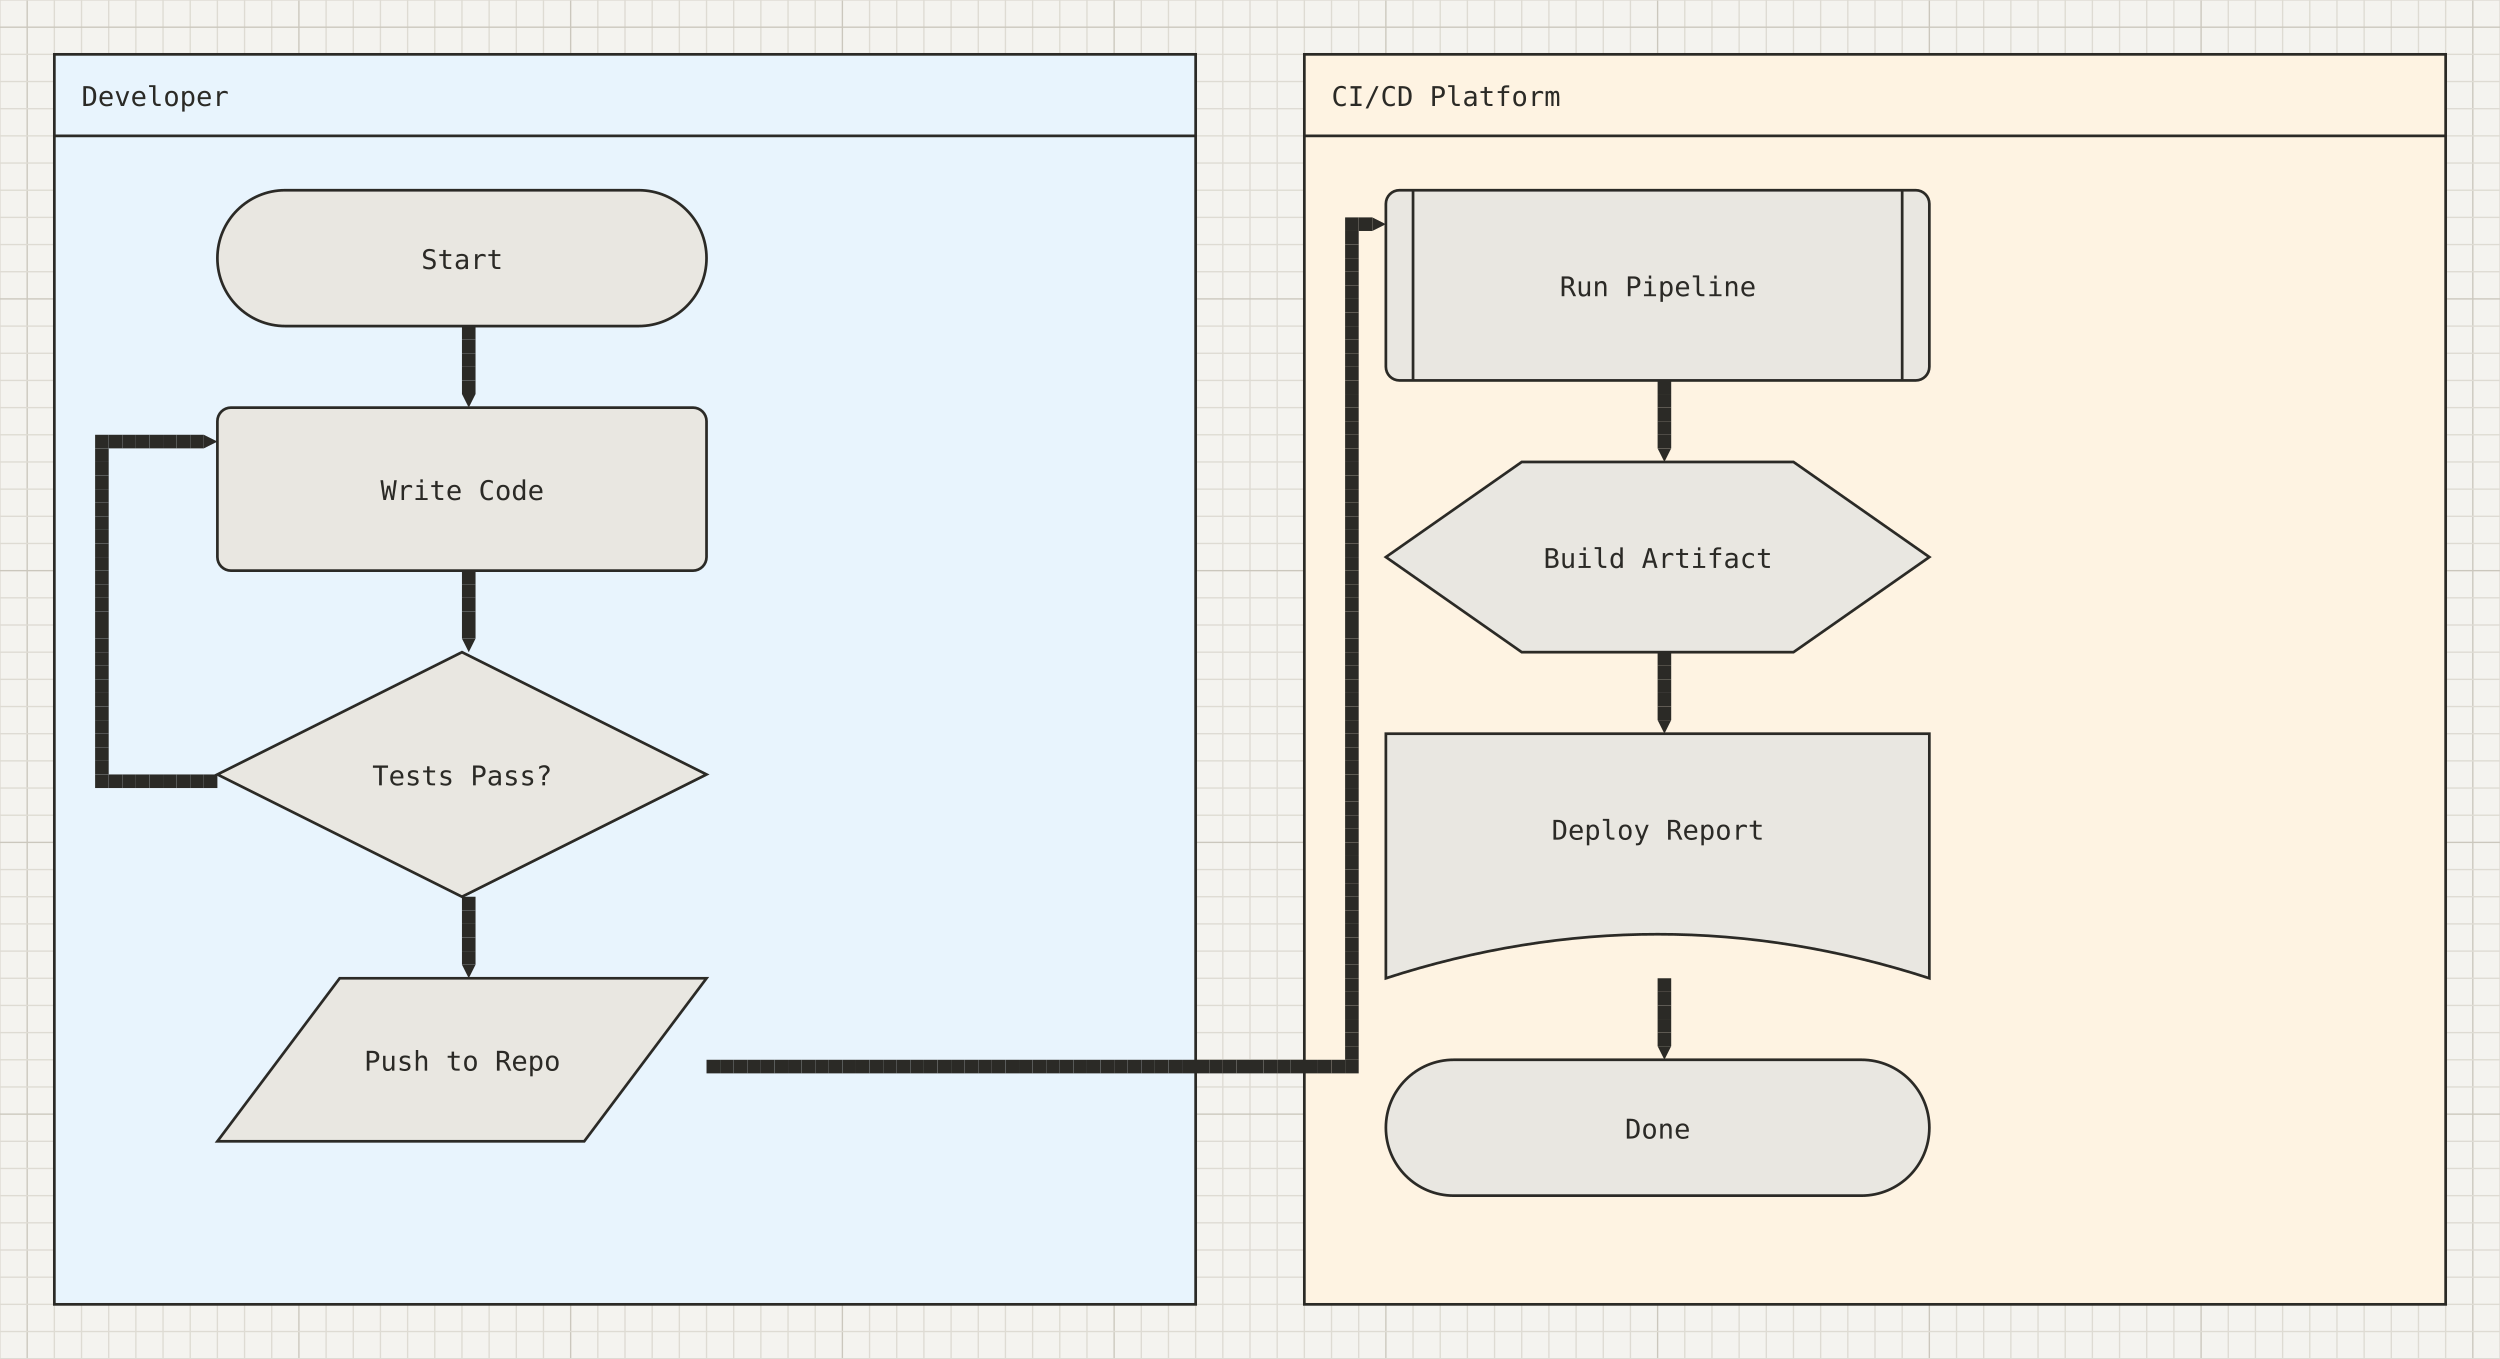
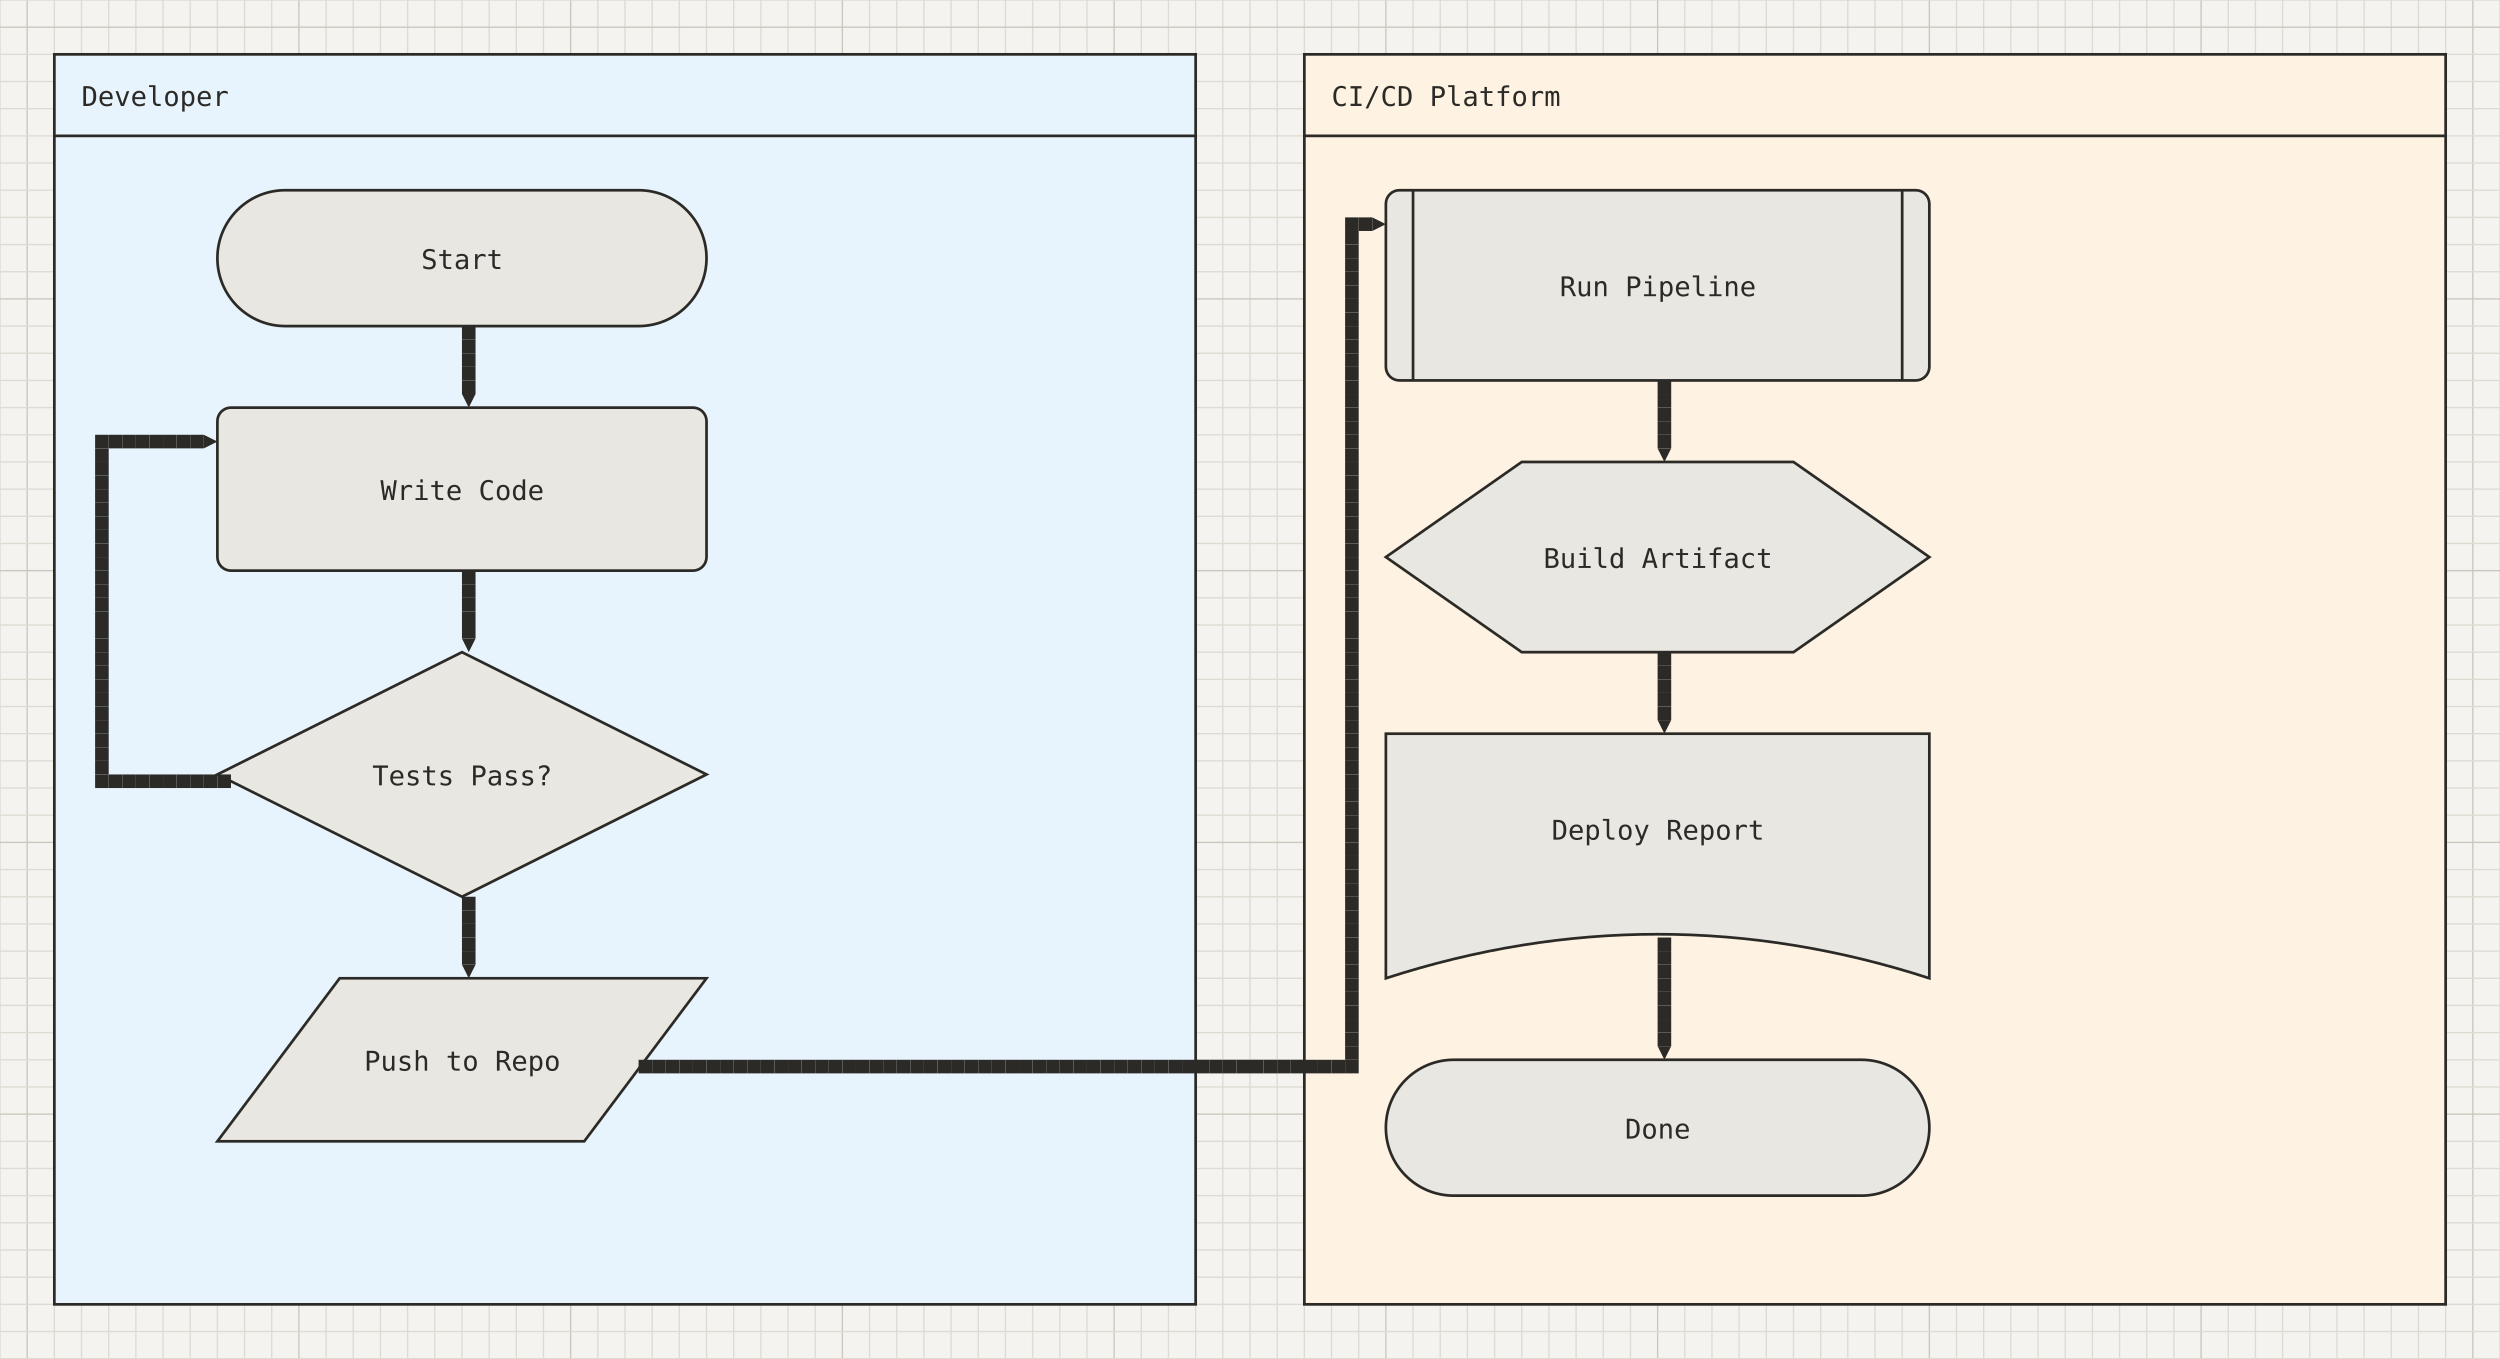
<svg xmlns="http://www.w3.org/2000/svg" width="920" height="500" viewBox="0 0 920 500" font-family="ui-monospace, SFMono-Regular, &quot;Cascadia Mono&quot;, Menlo, Consolas, monospace">
  <style>
  .bg { fill: #f4f3ef; }
  .grid { stroke: #dedbd3; stroke-width: 0.5; }
  .grid-major { stroke: #cbc7bd; stroke-width: 0.5; }
  .box { fill: #e9e7e1; stroke: #2b2a26; stroke-width: 1; }
  .box-label { fill: #2b2a26; }
  .stroke { fill: #2b2a26; }
  .hop { stroke: #2b2a26; }
  .free-text { fill: #6b6862; }
  .hit-S0 { fill: #8a5b56; opacity: 0.30; }
  .hit-S1 { fill: #96755c; opacity: 0.28; }
  .hit-S2 { fill: #87805a; opacity: 0.24; }
  .hit-S3 { fill: #4a6572; opacity: 0.20; }
  .dimmed { fill: url(#tp-stipple); }
  .dither-run { fill: #2b2a26; }
  .simplify-run { fill: #2b2a26; }
  @media (prefers-color-scheme: dark) {
    .bg { fill: #1a1917; }
    .grid { stroke: #2e2c28; }
    .grid-major { stroke: #3d3a35; }
    .box { fill: #232220; stroke: #dedbd3; }
    .box-label { fill: #dedbd3; }
    .free-text { fill: #9a968d; }
    .stroke { fill: #dedbd3; }
    .hop { stroke: #dedbd3; }
  }
</style>
  <defs>
    <pattern id="tp-stipple" width="10" height="10" patternUnits="userSpaceOnUse">
      <rect width="5" height="5" fill="#2b2a26" />
      <rect x="5" y="5" width="5" height="5" fill="#2b2a26" />
    </pattern>
  </defs>
  <rect class="bg" x="0" y="0" width="920" height="500" />
  <g transform="translate(10,10)">
    <line class="grid" x1="-30" y1="-30" x2="-30" y2="510" />
    <line class="grid" x1="-20" y1="-30" x2="-20" y2="510" />
    <line class="grid" x1="-10" y1="-30" x2="-10" y2="510" />
    <line class="grid-major" x1="0" y1="-30" x2="0" y2="510" />
    <line class="grid" x1="10" y1="-30" x2="10" y2="510" />
    <line class="grid" x1="20" y1="-30" x2="20" y2="510" />
    <line class="grid" x1="30" y1="-30" x2="30" y2="510" />
    <line class="grid" x1="40" y1="-30" x2="40" y2="510" />
    <line class="grid" x1="50" y1="-30" x2="50" y2="510" />
    <line class="grid" x1="60" y1="-30" x2="60" y2="510" />
    <line class="grid" x1="70" y1="-30" x2="70" y2="510" />
    <line class="grid" x1="80" y1="-30" x2="80" y2="510" />
    <line class="grid" x1="90" y1="-30" x2="90" y2="510" />
    <line class="grid-major" x1="100" y1="-30" x2="100" y2="510" />
    <line class="grid" x1="110" y1="-30" x2="110" y2="510" />
    <line class="grid" x1="120" y1="-30" x2="120" y2="510" />
    <line class="grid" x1="130" y1="-30" x2="130" y2="510" />
    <line class="grid" x1="140" y1="-30" x2="140" y2="510" />
    <line class="grid" x1="150" y1="-30" x2="150" y2="510" />
    <line class="grid" x1="160" y1="-30" x2="160" y2="510" />
    <line class="grid" x1="170" y1="-30" x2="170" y2="510" />
    <line class="grid" x1="180" y1="-30" x2="180" y2="510" />
    <line class="grid" x1="190" y1="-30" x2="190" y2="510" />
    <line class="grid-major" x1="200" y1="-30" x2="200" y2="510" />
    <line class="grid" x1="210" y1="-30" x2="210" y2="510" />
    <line class="grid" x1="220" y1="-30" x2="220" y2="510" />
    <line class="grid" x1="230" y1="-30" x2="230" y2="510" />
    <line class="grid" x1="240" y1="-30" x2="240" y2="510" />
    <line class="grid" x1="250" y1="-30" x2="250" y2="510" />
    <line class="grid" x1="260" y1="-30" x2="260" y2="510" />
    <line class="grid" x1="270" y1="-30" x2="270" y2="510" />
    <line class="grid" x1="280" y1="-30" x2="280" y2="510" />
    <line class="grid" x1="290" y1="-30" x2="290" y2="510" />
    <line class="grid-major" x1="300" y1="-30" x2="300" y2="510" />
    <line class="grid" x1="310" y1="-30" x2="310" y2="510" />
    <line class="grid" x1="320" y1="-30" x2="320" y2="510" />
    <line class="grid" x1="330" y1="-30" x2="330" y2="510" />
    <line class="grid" x1="340" y1="-30" x2="340" y2="510" />
    <line class="grid" x1="350" y1="-30" x2="350" y2="510" />
    <line class="grid" x1="360" y1="-30" x2="360" y2="510" />
    <line class="grid" x1="370" y1="-30" x2="370" y2="510" />
    <line class="grid" x1="380" y1="-30" x2="380" y2="510" />
    <line class="grid" x1="390" y1="-30" x2="390" y2="510" />
    <line class="grid-major" x1="400" y1="-30" x2="400" y2="510" />
    <line class="grid" x1="410" y1="-30" x2="410" y2="510" />
    <line class="grid" x1="420" y1="-30" x2="420" y2="510" />
    <line class="grid" x1="430" y1="-30" x2="430" y2="510" />
    <line class="grid" x1="440" y1="-30" x2="440" y2="510" />
    <line class="grid" x1="450" y1="-30" x2="450" y2="510" />
    <line class="grid" x1="460" y1="-30" x2="460" y2="510" />
    <line class="grid" x1="470" y1="-30" x2="470" y2="510" />
    <line class="grid" x1="480" y1="-30" x2="480" y2="510" />
    <line class="grid" x1="490" y1="-30" x2="490" y2="510" />
    <line class="grid-major" x1="500" y1="-30" x2="500" y2="510" />
    <line class="grid" x1="510" y1="-30" x2="510" y2="510" />
    <line class="grid" x1="520" y1="-30" x2="520" y2="510" />
    <line class="grid" x1="530" y1="-30" x2="530" y2="510" />
    <line class="grid" x1="540" y1="-30" x2="540" y2="510" />
    <line class="grid" x1="550" y1="-30" x2="550" y2="510" />
    <line class="grid" x1="560" y1="-30" x2="560" y2="510" />
    <line class="grid" x1="570" y1="-30" x2="570" y2="510" />
    <line class="grid" x1="580" y1="-30" x2="580" y2="510" />
    <line class="grid" x1="590" y1="-30" x2="590" y2="510" />
    <line class="grid-major" x1="600" y1="-30" x2="600" y2="510" />
    <line class="grid" x1="610" y1="-30" x2="610" y2="510" />
    <line class="grid" x1="620" y1="-30" x2="620" y2="510" />
    <line class="grid" x1="630" y1="-30" x2="630" y2="510" />
    <line class="grid" x1="640" y1="-30" x2="640" y2="510" />
    <line class="grid" x1="650" y1="-30" x2="650" y2="510" />
    <line class="grid" x1="660" y1="-30" x2="660" y2="510" />
    <line class="grid" x1="670" y1="-30" x2="670" y2="510" />
    <line class="grid" x1="680" y1="-30" x2="680" y2="510" />
    <line class="grid" x1="690" y1="-30" x2="690" y2="510" />
    <line class="grid-major" x1="700" y1="-30" x2="700" y2="510" />
    <line class="grid" x1="710" y1="-30" x2="710" y2="510" />
    <line class="grid" x1="720" y1="-30" x2="720" y2="510" />
    <line class="grid" x1="730" y1="-30" x2="730" y2="510" />
    <line class="grid" x1="740" y1="-30" x2="740" y2="510" />
    <line class="grid" x1="750" y1="-30" x2="750" y2="510" />
    <line class="grid" x1="760" y1="-30" x2="760" y2="510" />
    <line class="grid" x1="770" y1="-30" x2="770" y2="510" />
    <line class="grid" x1="780" y1="-30" x2="780" y2="510" />
    <line class="grid" x1="790" y1="-30" x2="790" y2="510" />
    <line class="grid-major" x1="800" y1="-30" x2="800" y2="510" />
    <line class="grid" x1="810" y1="-30" x2="810" y2="510" />
    <line class="grid" x1="820" y1="-30" x2="820" y2="510" />
    <line class="grid" x1="830" y1="-30" x2="830" y2="510" />
    <line class="grid" x1="840" y1="-30" x2="840" y2="510" />
    <line class="grid" x1="850" y1="-30" x2="850" y2="510" />
    <line class="grid" x1="860" y1="-30" x2="860" y2="510" />
    <line class="grid" x1="870" y1="-30" x2="870" y2="510" />
    <line class="grid" x1="880" y1="-30" x2="880" y2="510" />
    <line class="grid" x1="890" y1="-30" x2="890" y2="510" />
    <line class="grid-major" x1="900" y1="-30" x2="900" y2="510" />
    <line class="grid" x1="910" y1="-30" x2="910" y2="510" />
    <line class="grid" x1="920" y1="-30" x2="920" y2="510" />
    <line class="grid" x1="930" y1="-30" x2="930" y2="510" />
    <line class="grid" x1="-30" y1="-30" x2="930" y2="-30" />
    <line class="grid" x1="-30" y1="-20" x2="930" y2="-20" />
    <line class="grid" x1="-30" y1="-10" x2="930" y2="-10" />
    <line class="grid-major" x1="-30" y1="0" x2="930" y2="0" />
    <line class="grid" x1="-30" y1="10" x2="930" y2="10" />
    <line class="grid" x1="-30" y1="20" x2="930" y2="20" />
    <line class="grid" x1="-30" y1="30" x2="930" y2="30" />
    <line class="grid" x1="-30" y1="40" x2="930" y2="40" />
    <line class="grid" x1="-30" y1="50" x2="930" y2="50" />
    <line class="grid" x1="-30" y1="60" x2="930" y2="60" />
    <line class="grid" x1="-30" y1="70" x2="930" y2="70" />
    <line class="grid" x1="-30" y1="80" x2="930" y2="80" />
    <line class="grid" x1="-30" y1="90" x2="930" y2="90" />
    <line class="grid-major" x1="-30" y1="100" x2="930" y2="100" />
    <line class="grid" x1="-30" y1="110" x2="930" y2="110" />
    <line class="grid" x1="-30" y1="120" x2="930" y2="120" />
    <line class="grid" x1="-30" y1="130" x2="930" y2="130" />
    <line class="grid" x1="-30" y1="140" x2="930" y2="140" />
    <line class="grid" x1="-30" y1="150" x2="930" y2="150" />
    <line class="grid" x1="-30" y1="160" x2="930" y2="160" />
    <line class="grid" x1="-30" y1="170" x2="930" y2="170" />
    <line class="grid" x1="-30" y1="180" x2="930" y2="180" />
    <line class="grid" x1="-30" y1="190" x2="930" y2="190" />
    <line class="grid-major" x1="-30" y1="200" x2="930" y2="200" />
    <line class="grid" x1="-30" y1="210" x2="930" y2="210" />
    <line class="grid" x1="-30" y1="220" x2="930" y2="220" />
    <line class="grid" x1="-30" y1="230" x2="930" y2="230" />
    <line class="grid" x1="-30" y1="240" x2="930" y2="240" />
    <line class="grid" x1="-30" y1="250" x2="930" y2="250" />
    <line class="grid" x1="-30" y1="260" x2="930" y2="260" />
    <line class="grid" x1="-30" y1="270" x2="930" y2="270" />
    <line class="grid" x1="-30" y1="280" x2="930" y2="280" />
    <line class="grid" x1="-30" y1="290" x2="930" y2="290" />
    <line class="grid-major" x1="-30" y1="300" x2="930" y2="300" />
    <line class="grid" x1="-30" y1="310" x2="930" y2="310" />
    <line class="grid" x1="-30" y1="320" x2="930" y2="320" />
    <line class="grid" x1="-30" y1="330" x2="930" y2="330" />
    <line class="grid" x1="-30" y1="340" x2="930" y2="340" />
    <line class="grid" x1="-30" y1="350" x2="930" y2="350" />
    <line class="grid" x1="-30" y1="360" x2="930" y2="360" />
    <line class="grid" x1="-30" y1="370" x2="930" y2="370" />
    <line class="grid" x1="-30" y1="380" x2="930" y2="380" />
    <line class="grid" x1="-30" y1="390" x2="930" y2="390" />
    <line class="grid-major" x1="-30" y1="400" x2="930" y2="400" />
    <line class="grid" x1="-30" y1="410" x2="930" y2="410" />
    <line class="grid" x1="-30" y1="420" x2="930" y2="420" />
    <line class="grid" x1="-30" y1="430" x2="930" y2="430" />
    <line class="grid" x1="-30" y1="440" x2="930" y2="440" />
    <line class="grid" x1="-30" y1="450" x2="930" y2="450" />
    <line class="grid" x1="-30" y1="460" x2="930" y2="460" />
    <line class="grid" x1="-30" y1="470" x2="930" y2="470" />
    <line class="grid" x1="-30" y1="480" x2="930" y2="480" />
    <line class="grid" x1="-30" y1="490" x2="930" y2="490" />
    <line class="grid-major" x1="-30" y1="500" x2="930" y2="500" />
    <line class="grid" x1="-30" y1="510" x2="930" y2="510" />
  </g>
  <g transform="translate(10,10)">
    <g data-page="base" data-z="0" opacity="1">
      <g data-element="lane-dev">
        <path class="box" d="M10,10 H430 V470 H10 Z" data-id="lane-dev" style="fill:#e8f4fd" />
        <path class="box" d="M10,40 H430" fill="none" />
        <text class="box-label" x="20" y="29" font-size="10" textLength="54" lengthAdjust="spacingAndGlyphs" xml:space="preserve">Developer</text>
      </g>
      <g data-element="lane-cicd">
        <path class="box" d="M470,10 H890 V470 H470 Z" data-id="lane-cicd" style="fill:#fef3e2" />
        <path class="box" d="M470,40 H890" fill="none" />
        <text class="box-label" x="480" y="29" font-size="10" textLength="84" lengthAdjust="spacingAndGlyphs" xml:space="preserve">CI/CD Platform</text>
      </g>
      <g data-element="start">
        <path class="box" d="M95,60 H225 A25,25 0 0 1 225,110 H95 A25,25 0 0 1 95,60 Z" data-id="start" />
        <text class="box-label" x="145" y="89" font-size="10" textLength="30" lengthAdjust="spacingAndGlyphs" xml:space="preserve">Start</text>
      </g>
      <g data-element="write-code">
        <path class="box" d="M75,140 H245 A5,5 0 0 1 250,145 V195 A5,5 0 0 1 245,200 H75 A5,5 0 0 1 70,195 V145 A5,5 0 0 1 75,140 Z" data-id="write-code" />
        <text class="box-label" x="130" y="174" font-size="10" textLength="60" lengthAdjust="spacingAndGlyphs" xml:space="preserve">Write Code</text>
      </g>
      <g data-element="tests-pass">
        <path class="box" d="M160,230 L250,275 L160,320 L70,275 Z" data-id="tests-pass" />
        <text class="box-label" x="127" y="279" font-size="10" textLength="66" lengthAdjust="spacingAndGlyphs" xml:space="preserve">Tests Pass?</text>
      </g>
      <g data-element="push-repo">
        <path class="box" d="M115,350 H250 L205,410 H70 Z" data-id="push-repo" />
        <text class="box-label" x="124" y="384" font-size="10" textLength="72" lengthAdjust="spacingAndGlyphs" xml:space="preserve">Push to Repo</text>
      </g>
      <g data-element="run-pipeline">
        <path class="box" d="M505,60 H695 A5,5 0 0 1 700,65 V125 A5,5 0 0 1 695,130 H505 A5,5 0 0 1 500,125 V65 A5,5 0 0 1 505,60 Z" data-id="run-pipeline" />
        <path class="box" d="M510,60 V130" fill="none" />
        <path class="box" d="M690,60 V130" fill="none" />
        <text class="box-label" x="564" y="99" font-size="10" textLength="72" lengthAdjust="spacingAndGlyphs" xml:space="preserve">Run Pipeline</text>
      </g>
      <g data-element="build">
        <path class="box" d="M550,160 H650 L700,195 L650,230 H550 L500,195 Z" data-id="build" />
        <text class="box-label" x="558" y="199" font-size="10" textLength="84" lengthAdjust="spacingAndGlyphs" xml:space="preserve">Build Artifact</text>
      </g>
      <g data-element="report">
        <path class="box" d="M500,260 H700 V350 Q600,317.6 500,350 Z" data-id="report" />
        <text class="box-label" x="561" y="299" font-size="10" textLength="78" lengthAdjust="spacingAndGlyphs" xml:space="preserve">Deploy Report</text>
      </g>
      <g data-element="end">
        <path class="box" d="M525,380 H675 A25,25 0 0 1 675,430 H525 A25,25 0 0 1 525,380 Z" data-id="end" />
        <text class="box-label" x="588" y="409" font-size="10" textLength="24" lengthAdjust="spacingAndGlyphs" xml:space="preserve">Done</text>
      </g>
      <g data-element="start-to-write">
        <g data-id="start-to-write" data-kind="path">
          <rect class="stroke" x="160" y="110" width="5" height="5" />
          <rect class="stroke" x="160" y="115" width="5" height="5" />
          <rect class="stroke" x="160" y="120" width="5" height="5" />
          <rect class="stroke" x="160" y="125" width="5" height="5" />
          <rect class="stroke" x="160" y="130" width="5" height="5" />
          <path class="stroke" d="M160,135 L162.5,140 L165,135 Z" />
        </g>
      </g>
      <g data-element="write-to-tests">
        <g data-id="write-to-tests" data-kind="path">
          <rect class="stroke" x="160" y="200" width="5" height="5" />
          <rect class="stroke" x="160" y="205" width="5" height="5" />
          <rect class="stroke" x="160" y="210" width="5" height="5" />
          <rect class="stroke" x="160" y="215" width="5" height="5" />
          <rect class="stroke" x="160" y="220" width="5" height="5" />
          <path class="stroke" d="M160,225 L162.5,230 L165,225 Z" />
        </g>
      </g>
      <g data-element="tests-to-push-yes">
        <g data-id="tests-to-push-yes" data-kind="path">
          <rect class="stroke" x="160" y="320" width="5" height="5" />
          <rect class="stroke" x="160" y="325" width="5" height="5" />
          <rect class="stroke" x="160" y="330" width="5" height="5" />
          <rect class="stroke" x="160" y="335" width="5" height="5" />
          <rect class="stroke" x="160" y="340" width="5" height="5" />
          <path class="stroke" d="M160,345 L162.5,350 L165,345 Z" />
        </g>
      </g>
      <g data-element="pipeline-to-build">
        <g data-id="pipeline-to-build" data-kind="path">
          <rect class="stroke" x="600" y="130" width="5" height="5" />
          <rect class="stroke" x="600" y="135" width="5" height="5" />
          <rect class="stroke" x="600" y="140" width="5" height="5" />
          <rect class="stroke" x="600" y="145" width="5" height="5" />
          <rect class="stroke" x="600" y="150" width="5" height="5" />
          <path class="stroke" d="M600,155 L602.5,160 L605,155 Z" />
        </g>
      </g>
      <g data-element="build-to-report">
        <g data-id="build-to-report" data-kind="path">
          <rect class="stroke" x="600" y="230" width="5" height="5" />
          <rect class="stroke" x="600" y="235" width="5" height="5" />
          <rect class="stroke" x="600" y="240" width="5" height="5" />
          <rect class="stroke" x="600" y="245" width="5" height="5" />
          <rect class="stroke" x="600" y="250" width="5" height="5" />
          <path class="stroke" d="M600,255 L602.5,260 L605,255 Z" />
        </g>
      </g>
      <g data-element="report-to-end">
        <g data-id="report-to-end" data-kind="path">
+           <rect class="stroke" x="600" y="335" width="5" height="5" />
+           <rect class="stroke" x="600" y="340" width="5" height="5" />
+           <rect class="stroke" x="600" y="345" width="5" height="5" />
          <rect class="stroke" x="600" y="350" width="5" height="5" />
          <rect class="stroke" x="600" y="355" width="5" height="5" />
          <rect class="stroke" x="600" y="360" width="5" height="5" />
          <rect class="stroke" x="600" y="365" width="5" height="5" />
          <rect class="stroke" x="600" y="370" width="5" height="5" />
          <path class="stroke" d="M600,375 L602.5,380 L605,375 Z" />
        </g>
      </g>
      <g data-element="tests-to-write-no">
        <g data-id="tests-to-write-no" data-kind="path">
+           <rect class="stroke" x="70" y="275" width="5" height="5" />
          <rect class="stroke" x="65" y="275" width="5" height="5" />
          <rect class="stroke" x="60" y="275" width="5" height="5" />
          <rect class="stroke" x="55" y="275" width="5" height="5" />
          <rect class="stroke" x="50" y="275" width="5" height="5" />
          <rect class="stroke" x="45" y="275" width="5" height="5" />
          <rect class="stroke" x="40" y="275" width="5" height="5" />
          <rect class="stroke" x="35" y="275" width="5" height="5" />
          <rect class="stroke" x="30" y="275" width="5" height="5" />
          <rect class="stroke" x="25" y="275" width="5" height="5" />
          <rect class="stroke" x="25" y="270" width="5" height="5" />
          <rect class="stroke" x="25" y="265" width="5" height="5" />
          <rect class="stroke" x="25" y="260" width="5" height="5" />
          <rect class="stroke" x="25" y="255" width="5" height="5" />
          <rect class="stroke" x="25" y="250" width="5" height="5" />
          <rect class="stroke" x="25" y="245" width="5" height="5" />
          <rect class="stroke" x="25" y="240" width="5" height="5" />
          <rect class="stroke" x="25" y="235" width="5" height="5" />
          <rect class="stroke" x="25" y="230" width="5" height="5" />
          <rect class="stroke" x="25" y="225" width="5" height="5" />
          <rect class="stroke" x="25" y="220" width="5" height="5" />
          <rect class="stroke" x="25" y="215" width="5" height="5" />
          <rect class="stroke" x="25" y="210" width="5" height="5" />
          <rect class="stroke" x="25" y="205" width="5" height="5" />
          <rect class="stroke" x="25" y="200" width="5" height="5" />
          <rect class="stroke" x="25" y="195" width="5" height="5" />
          <rect class="stroke" x="25" y="190" width="5" height="5" />
          <rect class="stroke" x="25" y="185" width="5" height="5" />
          <rect class="stroke" x="25" y="180" width="5" height="5" />
          <rect class="stroke" x="25" y="175" width="5" height="5" />
          <rect class="stroke" x="25" y="170" width="5" height="5" />
          <rect class="stroke" x="25" y="165" width="5" height="5" />
          <rect class="stroke" x="25" y="160" width="5" height="5" />
          <rect class="stroke" x="25" y="155" width="5" height="5" />
          <rect class="stroke" x="25" y="150" width="5" height="5" />
          <rect class="stroke" x="30" y="150" width="5" height="5" />
          <rect class="stroke" x="35" y="150" width="5" height="5" />
          <rect class="stroke" x="40" y="150" width="5" height="5" />
          <rect class="stroke" x="45" y="150" width="5" height="5" />
          <rect class="stroke" x="50" y="150" width="5" height="5" />
          <rect class="stroke" x="55" y="150" width="5" height="5" />
          <rect class="stroke" x="60" y="150" width="5" height="5" />
          <path class="stroke" d="M65,150 L70,152.5 L65,155 Z" />
        </g>
      </g>
      <g data-element="push-to-pipeline">
        <g data-id="push-to-pipeline" data-kind="path">
+           <rect class="stroke" x="225" y="380" width="5" height="5" />
+           <rect class="stroke" x="230" y="380" width="5" height="5" />
+           <rect class="stroke" x="235" y="380" width="5" height="5" />
+           <rect class="stroke" x="240" y="380" width="5" height="5" />
+           <rect class="stroke" x="245" y="380" width="5" height="5" />
          <rect class="stroke" x="250" y="380" width="5" height="5" />
          <rect class="stroke" x="255" y="380" width="5" height="5" />
          <rect class="stroke" x="260" y="380" width="5" height="5" />
          <rect class="stroke" x="265" y="380" width="5" height="5" />
          <rect class="stroke" x="270" y="380" width="5" height="5" />
          <rect class="stroke" x="275" y="380" width="5" height="5" />
          <rect class="stroke" x="280" y="380" width="5" height="5" />
          <rect class="stroke" x="285" y="380" width="5" height="5" />
          <rect class="stroke" x="290" y="380" width="5" height="5" />
          <rect class="stroke" x="295" y="380" width="5" height="5" />
          <rect class="stroke" x="300" y="380" width="5" height="5" />
          <rect class="stroke" x="305" y="380" width="5" height="5" />
          <rect class="stroke" x="310" y="380" width="5" height="5" />
          <rect class="stroke" x="315" y="380" width="5" height="5" />
          <rect class="stroke" x="320" y="380" width="5" height="5" />
          <rect class="stroke" x="325" y="380" width="5" height="5" />
          <rect class="stroke" x="330" y="380" width="5" height="5" />
          <rect class="stroke" x="335" y="380" width="5" height="5" />
          <rect class="stroke" x="340" y="380" width="5" height="5" />
          <rect class="stroke" x="345" y="380" width="5" height="5" />
          <rect class="stroke" x="350" y="380" width="5" height="5" />
          <rect class="stroke" x="355" y="380" width="5" height="5" />
          <rect class="stroke" x="360" y="380" width="5" height="5" />
          <rect class="stroke" x="365" y="380" width="5" height="5" />
          <rect class="stroke" x="370" y="380" width="5" height="5" />
          <rect class="stroke" x="375" y="380" width="5" height="5" />
          <rect class="stroke" x="380" y="380" width="5" height="5" />
          <rect class="stroke" x="385" y="380" width="5" height="5" />
          <rect class="stroke" x="390" y="380" width="5" height="5" />
          <rect class="stroke" x="395" y="380" width="5" height="5" />
          <rect class="stroke" x="400" y="380" width="5" height="5" />
          <rect class="stroke" x="405" y="380" width="5" height="5" />
          <rect class="stroke" x="410" y="380" width="5" height="5" />
          <rect class="stroke" x="415" y="380" width="5" height="5" />
          <rect class="stroke" x="420" y="380" width="5" height="5" />
          <rect class="stroke" x="425" y="380" width="5" height="5" />
          <rect class="stroke" x="430" y="380" width="5" height="5" />
          <rect class="stroke" x="435" y="380" width="5" height="5" />
          <rect class="stroke" x="440" y="380" width="5" height="5" />
          <rect class="stroke" x="445" y="380" width="5" height="5" />
          <rect class="stroke" x="450" y="380" width="5" height="5" />
          <rect class="stroke" x="455" y="380" width="5" height="5" />
          <rect class="stroke" x="460" y="380" width="5" height="5" />
          <rect class="stroke" x="465" y="380" width="5" height="5" />
          <rect class="stroke" x="470" y="380" width="5" height="5" />
          <rect class="stroke" x="475" y="380" width="5" height="5" />
          <rect class="stroke" x="480" y="380" width="5" height="5" />
          <rect class="stroke" x="485" y="380" width="5" height="5" />
          <rect class="stroke" x="485" y="375" width="5" height="5" />
          <rect class="stroke" x="485" y="370" width="5" height="5" />
          <rect class="stroke" x="485" y="365" width="5" height="5" />
          <rect class="stroke" x="485" y="360" width="5" height="5" />
          <rect class="stroke" x="485" y="355" width="5" height="5" />
          <rect class="stroke" x="485" y="350" width="5" height="5" />
          <rect class="stroke" x="485" y="345" width="5" height="5" />
          <rect class="stroke" x="485" y="340" width="5" height="5" />
          <rect class="stroke" x="485" y="335" width="5" height="5" />
          <rect class="stroke" x="485" y="330" width="5" height="5" />
          <rect class="stroke" x="485" y="325" width="5" height="5" />
          <rect class="stroke" x="485" y="320" width="5" height="5" />
          <rect class="stroke" x="485" y="315" width="5" height="5" />
          <rect class="stroke" x="485" y="310" width="5" height="5" />
          <rect class="stroke" x="485" y="305" width="5" height="5" />
          <rect class="stroke" x="485" y="300" width="5" height="5" />
          <rect class="stroke" x="485" y="295" width="5" height="5" />
          <rect class="stroke" x="485" y="290" width="5" height="5" />
          <rect class="stroke" x="485" y="285" width="5" height="5" />
          <rect class="stroke" x="485" y="280" width="5" height="5" />
          <rect class="stroke" x="485" y="275" width="5" height="5" />
          <rect class="stroke" x="485" y="270" width="5" height="5" />
          <rect class="stroke" x="485" y="265" width="5" height="5" />
          <rect class="stroke" x="485" y="260" width="5" height="5" />
          <rect class="stroke" x="485" y="255" width="5" height="5" />
          <rect class="stroke" x="485" y="250" width="5" height="5" />
          <rect class="stroke" x="485" y="245" width="5" height="5" />
          <rect class="stroke" x="485" y="240" width="5" height="5" />
          <rect class="stroke" x="485" y="235" width="5" height="5" />
          <rect class="stroke" x="485" y="230" width="5" height="5" />
          <rect class="stroke" x="485" y="225" width="5" height="5" />
          <rect class="stroke" x="485" y="220" width="5" height="5" />
          <rect class="stroke" x="485" y="215" width="5" height="5" />
          <rect class="stroke" x="485" y="210" width="5" height="5" />
          <rect class="stroke" x="485" y="205" width="5" height="5" />
          <rect class="stroke" x="485" y="200" width="5" height="5" />
          <rect class="stroke" x="485" y="195" width="5" height="5" />
          <rect class="stroke" x="485" y="190" width="5" height="5" />
          <rect class="stroke" x="485" y="185" width="5" height="5" />
          <rect class="stroke" x="485" y="180" width="5" height="5" />
          <rect class="stroke" x="485" y="175" width="5" height="5" />
          <rect class="stroke" x="485" y="170" width="5" height="5" />
          <rect class="stroke" x="485" y="165" width="5" height="5" />
          <rect class="stroke" x="485" y="160" width="5" height="5" />
          <rect class="stroke" x="485" y="155" width="5" height="5" />
          <rect class="stroke" x="485" y="150" width="5" height="5" />
          <rect class="stroke" x="485" y="145" width="5" height="5" />
          <rect class="stroke" x="485" y="140" width="5" height="5" />
          <rect class="stroke" x="485" y="135" width="5" height="5" />
          <rect class="stroke" x="485" y="130" width="5" height="5" />
          <rect class="stroke" x="485" y="125" width="5" height="5" />
          <rect class="stroke" x="485" y="120" width="5" height="5" />
          <rect class="stroke" x="485" y="115" width="5" height="5" />
          <rect class="stroke" x="485" y="110" width="5" height="5" />
          <rect class="stroke" x="485" y="105" width="5" height="5" />
          <rect class="stroke" x="485" y="100" width="5" height="5" />
          <rect class="stroke" x="485" y="95" width="5" height="5" />
          <rect class="stroke" x="485" y="90" width="5" height="5" />
          <rect class="stroke" x="485" y="85" width="5" height="5" />
          <rect class="stroke" x="485" y="80" width="5" height="5" />
          <rect class="stroke" x="485" y="75" width="5" height="5" />
          <rect class="stroke" x="485" y="70" width="5" height="5" />
          <rect class="stroke" x="490" y="70" width="5" height="5" />
          <path class="stroke" d="M495,70 L500,72.5 L495,75 Z" />
        </g>
      </g>
    </g>
  </g>
</svg>
